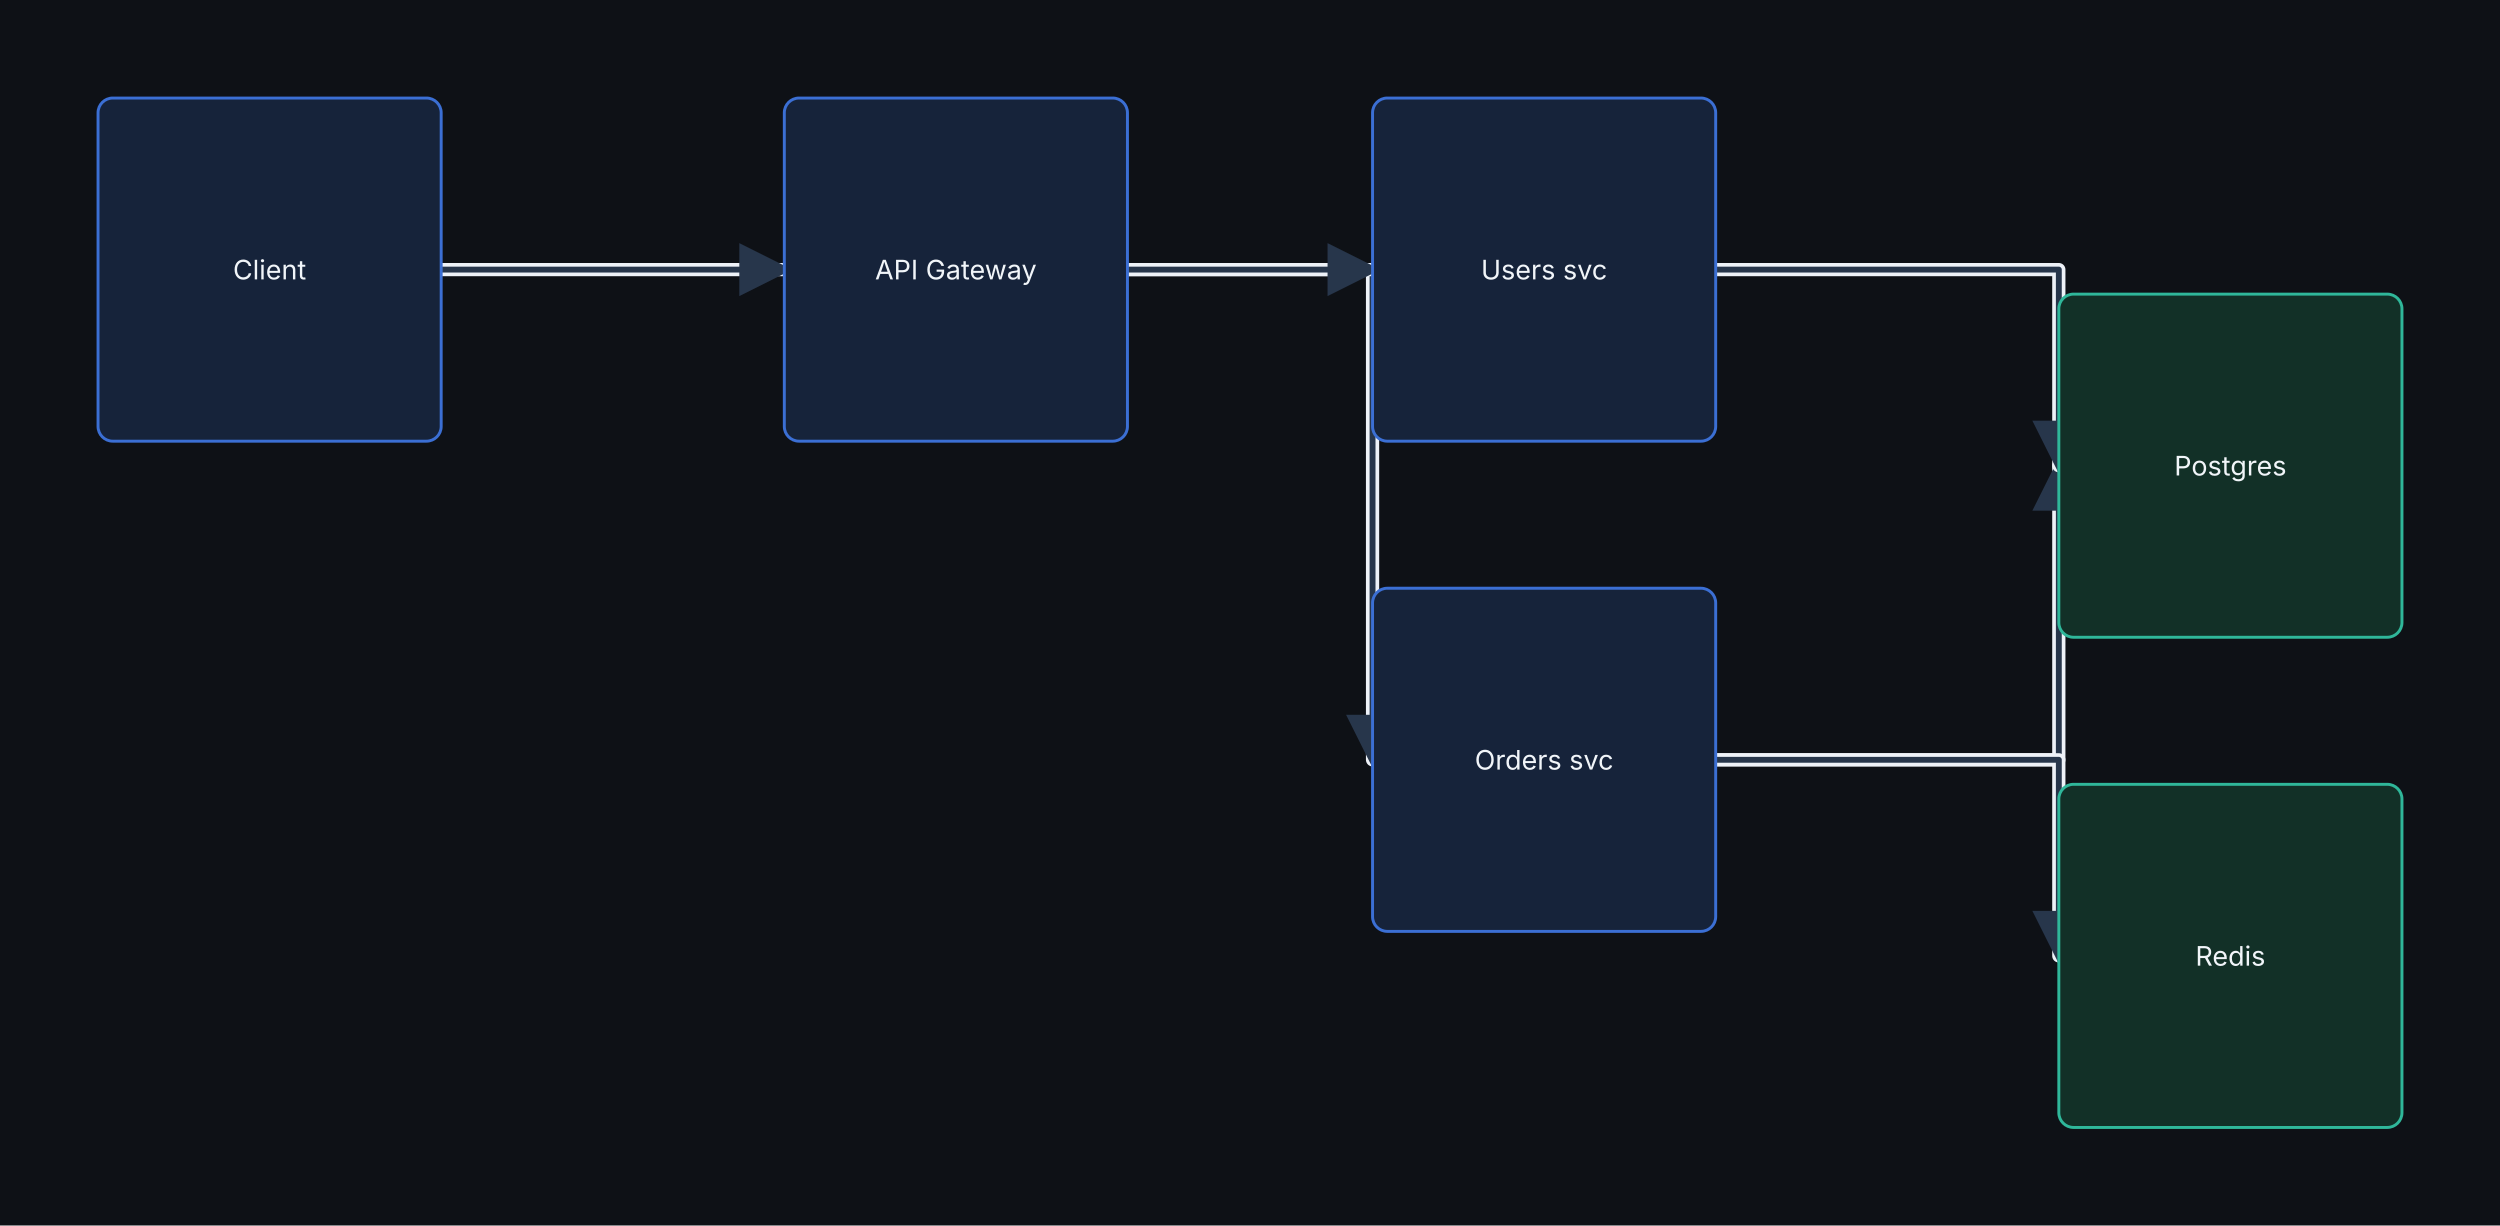
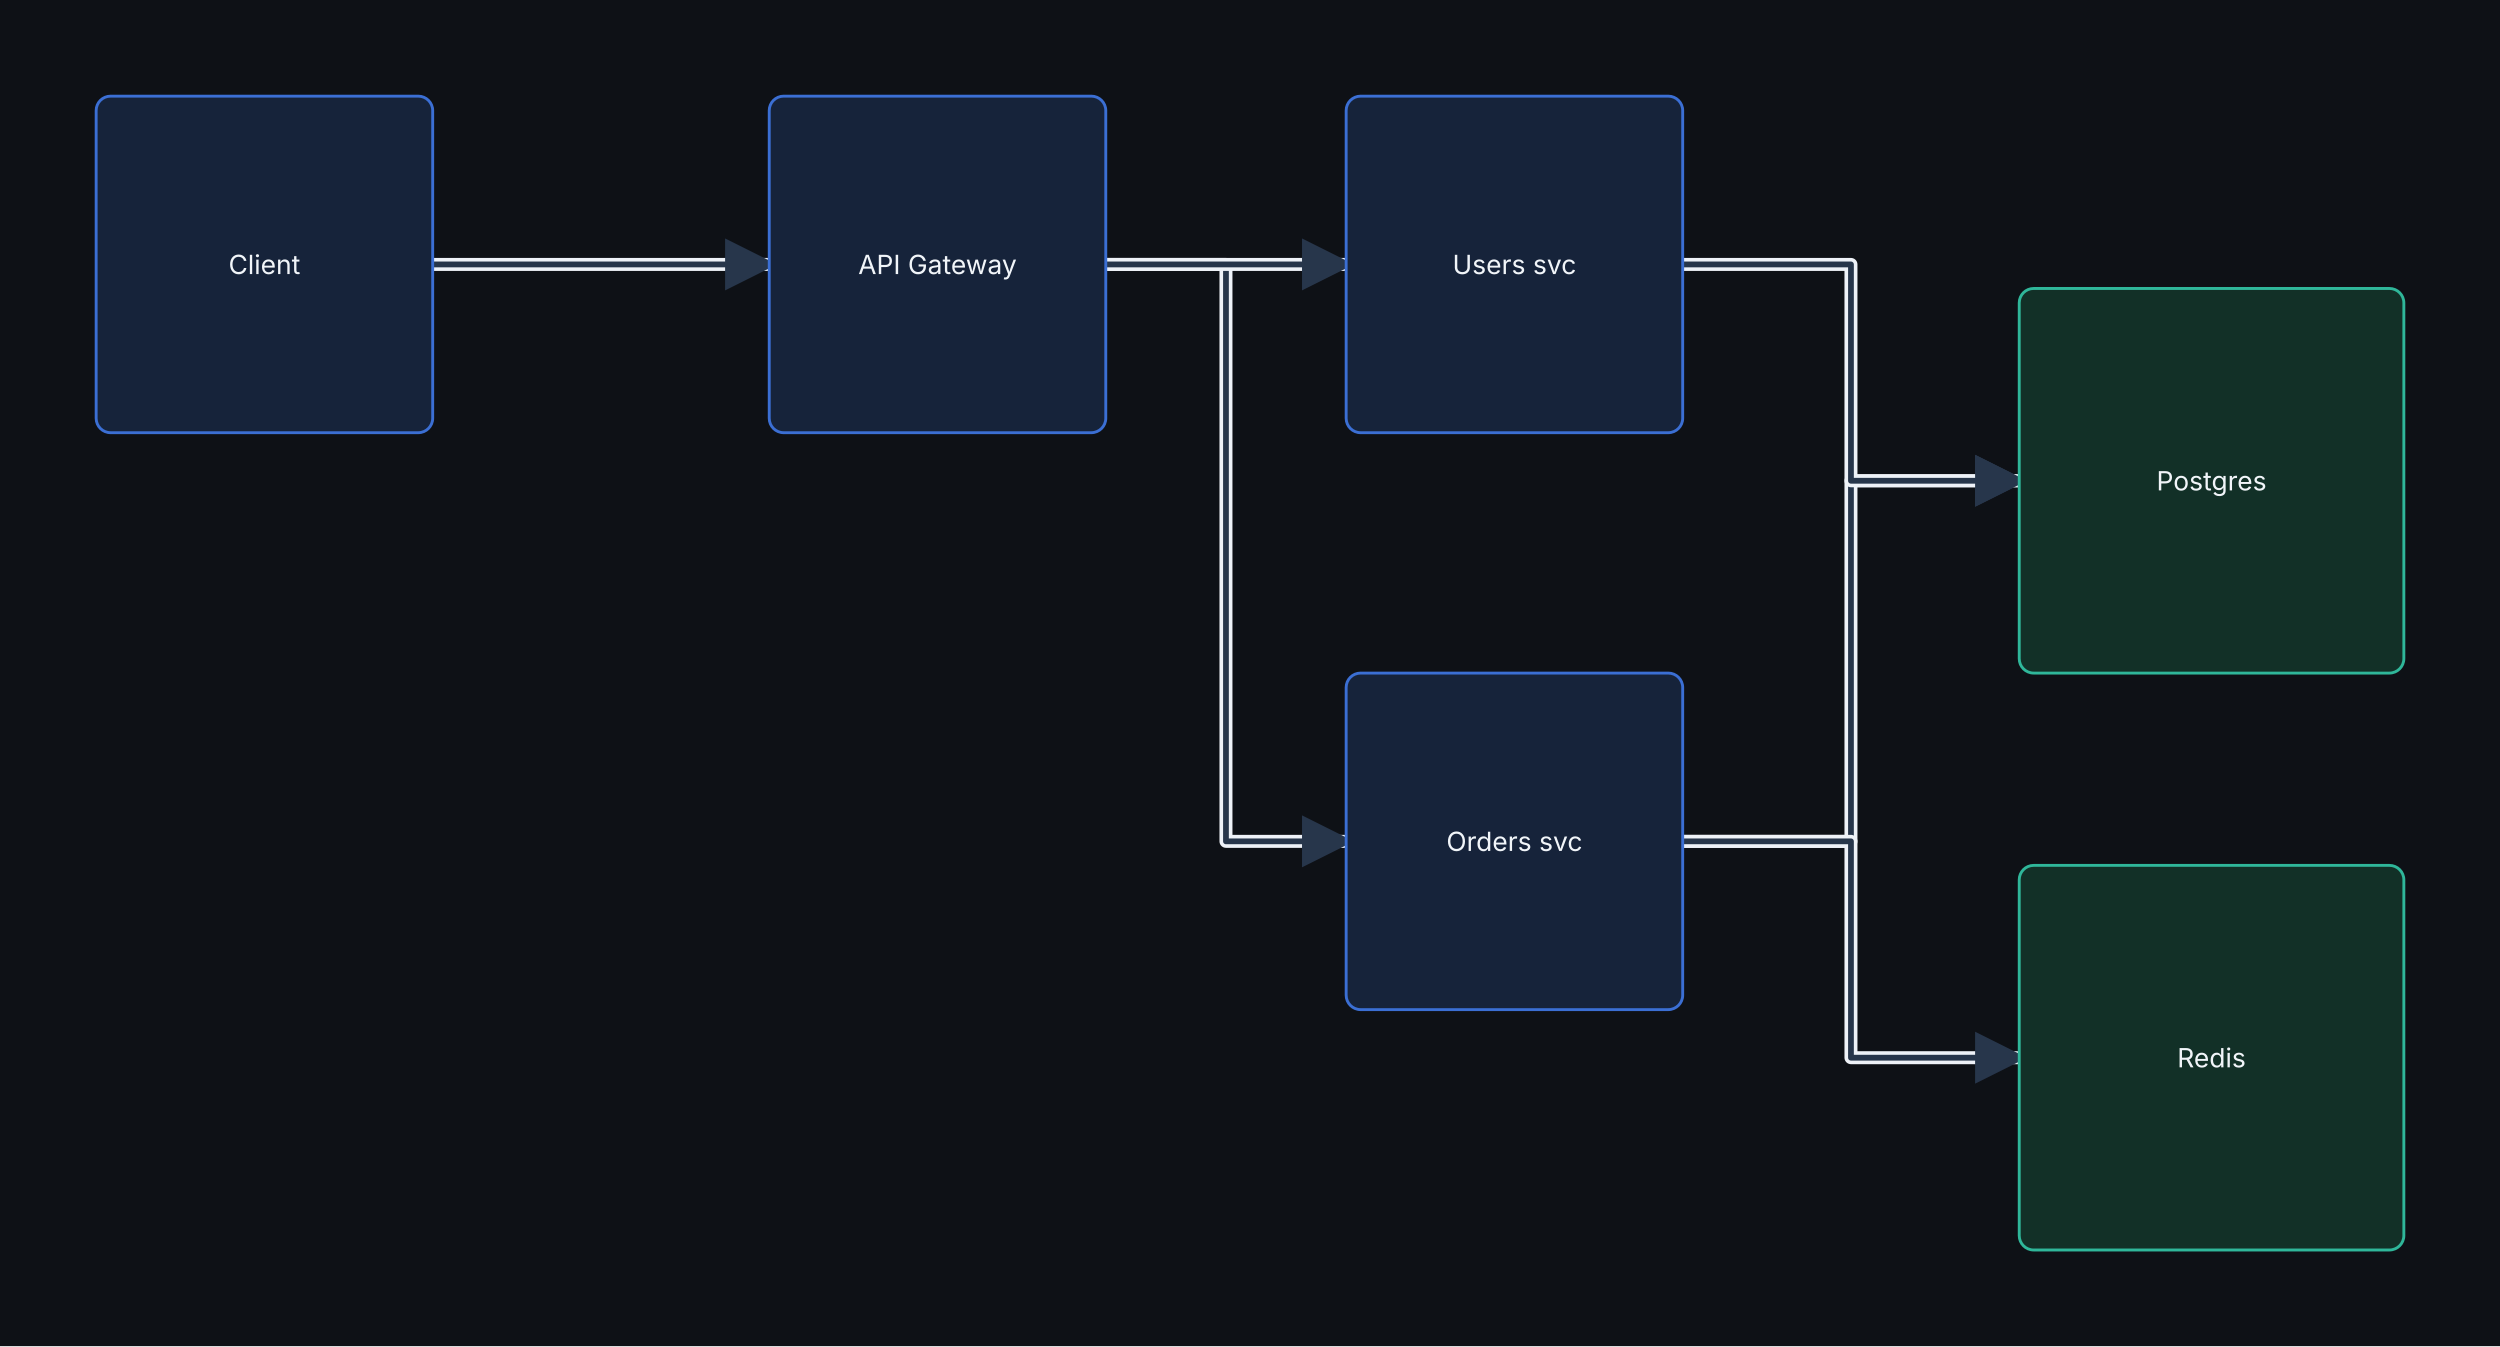
- <svg xmlns="http://www.w3.org/2000/svg" viewBox="0 0 1020 500" width="1020" height="500" font-family="Inter,system-ui,sans-serif">
-   <rect x="0" y="0" width="1020.00" height="500.00" fill="#0E1116" />
+ <svg xmlns="http://www.w3.org/2000/svg" viewBox="0 0 1040 560" width="1040" height="560" font-family="Inter,system-ui,sans-serif" data-projection="top" data-scene-tx="40.0000" data-scene-ty="-240.0000">
+   <rect x="0" y="0" width="1040.00" height="560.00" fill="#0E1116" />
  <defs>
    <marker id="planarrow" viewBox="0 0 10 10" refX="8.5" refY="5" markerWidth="9" markerHeight="9" orient="auto-start-reverse">
      <path d="M0,0 L10,5 L0,10 z" fill="#27364b" />
    </marker>
  </defs>
  <path d="M180.00 110.00 L250.00 110.00 L250.00 110.00 L320.00 110.00" fill="none" stroke="#eef2f8" stroke-width="5.40" stroke-linecap="round" stroke-linejoin="round" />
  <path d="M180.00 110.00 L250.00 110.00 L250.00 110.00 L320.00 110.00" fill="none" stroke="#27364b" stroke-width="2.40" stroke-linecap="round" stroke-linejoin="round" marker-end="url(#planarrow)" />
-   <path d="M460.00 110.00 L560.00 110.00 L560.00 310.00 L560.00 310.00" fill="none" stroke="#eef2f8" stroke-width="5.40" stroke-linecap="round" stroke-linejoin="round" />
-   <path d="M460.00 110.00 L560.00 110.00 L560.00 310.00 L560.00 310.00" fill="none" stroke="#27364b" stroke-width="2.40" stroke-linecap="round" stroke-linejoin="round" marker-end="url(#planarrow)" />
+   <path d="M460.00 110.00 L510.00 110.00 L510.00 350.00 L560.00 350.00" fill="none" stroke="#eef2f8" stroke-width="5.40" stroke-linecap="round" stroke-linejoin="round" />
+   <path d="M460.00 110.00 L510.00 110.00 L510.00 350.00 L560.00 350.00" fill="none" stroke="#27364b" stroke-width="2.40" stroke-linecap="round" stroke-linejoin="round" marker-end="url(#planarrow)" />
  <path d="M460.00 110.00 L510.00 110.00 L510.00 110.00 L560.00 110.00" fill="none" stroke="#eef2f8" stroke-width="5.40" stroke-linecap="round" stroke-linejoin="round" />
  <path d="M460.00 110.00 L510.00 110.00 L510.00 110.00 L560.00 110.00" fill="none" stroke="#27364b" stroke-width="2.40" stroke-linecap="round" stroke-linejoin="round" marker-end="url(#planarrow)" />
-   <path d="M700.00 310.00 L840.00 310.00 L840.00 190.00 L840.00 190.00" fill="none" stroke="#eef2f8" stroke-width="5.40" stroke-linecap="round" stroke-linejoin="round" />
-   <path d="M700.00 310.00 L840.00 310.00 L840.00 190.00 L840.00 190.00" fill="none" stroke="#27364b" stroke-width="2.40" stroke-linecap="round" stroke-linejoin="round" marker-end="url(#planarrow)" />
-   <path d="M700.00 110.00 L840.00 110.00 L840.00 190.00 L840.00 190.00" fill="none" stroke="#eef2f8" stroke-width="5.40" stroke-linecap="round" stroke-linejoin="round" />
-   <path d="M700.00 110.00 L840.00 110.00 L840.00 190.00 L840.00 190.00" fill="none" stroke="#27364b" stroke-width="2.40" stroke-linecap="round" stroke-linejoin="round" marker-end="url(#planarrow)" />
-   <path d="M700.00 310.00 L840.00 310.00 L840.00 390.00 L840.00 390.00" fill="none" stroke="#eef2f8" stroke-width="5.40" stroke-linecap="round" stroke-linejoin="round" />
-   <path d="M700.00 310.00 L840.00 310.00 L840.00 390.00 L840.00 390.00" fill="none" stroke="#27364b" stroke-width="2.40" stroke-linecap="round" stroke-linejoin="round" marker-end="url(#planarrow)" />
-   <rect x="40.00" y="40.00" width="140.00" height="140.00" rx="6.0" ry="6.0" fill="#16233A" stroke="#3B6FD4" stroke-width="1.2" />
-   <text x="110.00" y="110.00" font-size="11.0" text-anchor="middle" dominant-baseline="central" fill="#f1f5f9">Client</text>
-   <rect x="320.00" y="40.00" width="140.00" height="140.00" rx="6.0" ry="6.0" fill="#16233A" stroke="#3B6FD4" stroke-width="1.2" />
-   <text x="390.00" y="110.00" font-size="11.0" text-anchor="middle" dominant-baseline="central" fill="#f1f5f9">API Gateway</text>
-   <rect x="560.00" y="240.00" width="140.00" height="140.00" rx="6.0" ry="6.0" fill="#16233A" stroke="#3B6FD4" stroke-width="1.2" />
-   <text x="630.00" y="310.00" font-size="11.0" text-anchor="middle" dominant-baseline="central" fill="#f1f5f9">Orders svc</text>
-   <rect x="560.00" y="40.00" width="140.00" height="140.00" rx="6.0" ry="6.0" fill="#16233A" stroke="#3B6FD4" stroke-width="1.2" />
-   <text x="630.00" y="110.00" font-size="11.0" text-anchor="middle" dominant-baseline="central" fill="#f1f5f9">Users svc</text>
-   <rect x="840.00" y="120.00" width="140.00" height="140.00" rx="6.0" ry="6.0" fill="#123027" stroke="#2FB79A" stroke-width="1.2" />
-   <text x="910.00" y="190.00" font-size="11.0" text-anchor="middle" dominant-baseline="central" fill="#f1f5f9">Postgres</text>
-   <rect x="840.00" y="320.00" width="140.00" height="140.00" rx="6.0" ry="6.0" fill="#123027" stroke="#2FB79A" stroke-width="1.2" />
-   <text x="910.00" y="390.00" font-size="11.0" text-anchor="middle" dominant-baseline="central" fill="#f1f5f9">Redis</text>
+   <path d="M700.00 350.00 L770.00 350.00 L770.00 200.00 L840.00 200.00" fill="none" stroke="#eef2f8" stroke-width="5.40" stroke-linecap="round" stroke-linejoin="round" />
+   <path d="M700.00 350.00 L770.00 350.00 L770.00 200.00 L840.00 200.00" fill="none" stroke="#27364b" stroke-width="2.40" stroke-linecap="round" stroke-linejoin="round" marker-end="url(#planarrow)" />
+   <path d="M700.00 110.00 L770.00 110.00 L770.00 200.00 L840.00 200.00" fill="none" stroke="#eef2f8" stroke-width="5.40" stroke-linecap="round" stroke-linejoin="round" />
+   <path d="M700.00 110.00 L770.00 110.00 L770.00 200.00 L840.00 200.00" fill="none" stroke="#27364b" stroke-width="2.40" stroke-linecap="round" stroke-linejoin="round" marker-end="url(#planarrow)" />
+   <path d="M700.00 350.00 L770.00 350.00 L770.00 440.00 L840.00 440.00" fill="none" stroke="#eef2f8" stroke-width="5.40" stroke-linecap="round" stroke-linejoin="round" />
+   <path d="M700.00 350.00 L770.00 350.00 L770.00 440.00 L840.00 440.00" fill="none" stroke="#27364b" stroke-width="2.40" stroke-linecap="round" stroke-linejoin="round" marker-end="url(#planarrow)" />
+   <g data-part-id="client">
+     <rect x="40.00" y="40.00" width="140.00" height="140.00" rx="6.0" ry="6.0" fill="#16233A" stroke="#3B6FD4" stroke-width="1.2" />
+     <text x="110.00" y="110.00" font-size="11.0" text-anchor="middle" dominant-baseline="central" fill="#f1f5f9">Client</text>
+   </g>
+   <g data-part-id="gateway">
+     <rect x="320.00" y="40.00" width="140.00" height="140.00" rx="6.0" ry="6.0" fill="#16233A" stroke="#3B6FD4" stroke-width="1.2" />
+     <text x="390.00" y="110.00" font-size="11.0" text-anchor="middle" dominant-baseline="central" fill="#f1f5f9">API Gateway</text>
+   </g>
+   <g data-part-id="orders">
+     <rect x="560.00" y="280.00" width="140.00" height="140.00" rx="6.0" ry="6.0" fill="#16233A" stroke="#3B6FD4" stroke-width="1.2" />
+     <text x="630.00" y="350.00" font-size="11.0" text-anchor="middle" dominant-baseline="central" fill="#f1f5f9">Orders svc</text>
+   </g>
+   <g data-part-id="users">
+     <rect x="560.00" y="40.00" width="140.00" height="140.00" rx="6.0" ry="6.0" fill="#16233A" stroke="#3B6FD4" stroke-width="1.2" />
+     <text x="630.00" y="110.00" font-size="11.0" text-anchor="middle" dominant-baseline="central" fill="#f1f5f9">Users svc</text>
+   </g>
+   <g data-part-id="db">
+     <rect x="840.00" y="120.00" width="160.00" height="160.00" rx="6.0" ry="6.0" fill="#123027" stroke="#2FB79A" stroke-width="1.2" />
+     <text x="920.00" y="200.00" font-size="11.0" text-anchor="middle" dominant-baseline="central" fill="#f1f5f9">Postgres</text>
+   </g>
+   <g data-part-id="cache">
+     <rect x="840.00" y="360.00" width="160.00" height="160.00" rx="6.0" ry="6.0" fill="#123027" stroke="#2FB79A" stroke-width="1.2" />
+     <text x="920.00" y="440.00" font-size="11.0" text-anchor="middle" dominant-baseline="central" fill="#f1f5f9">Redis</text>
+   </g>
</svg>
